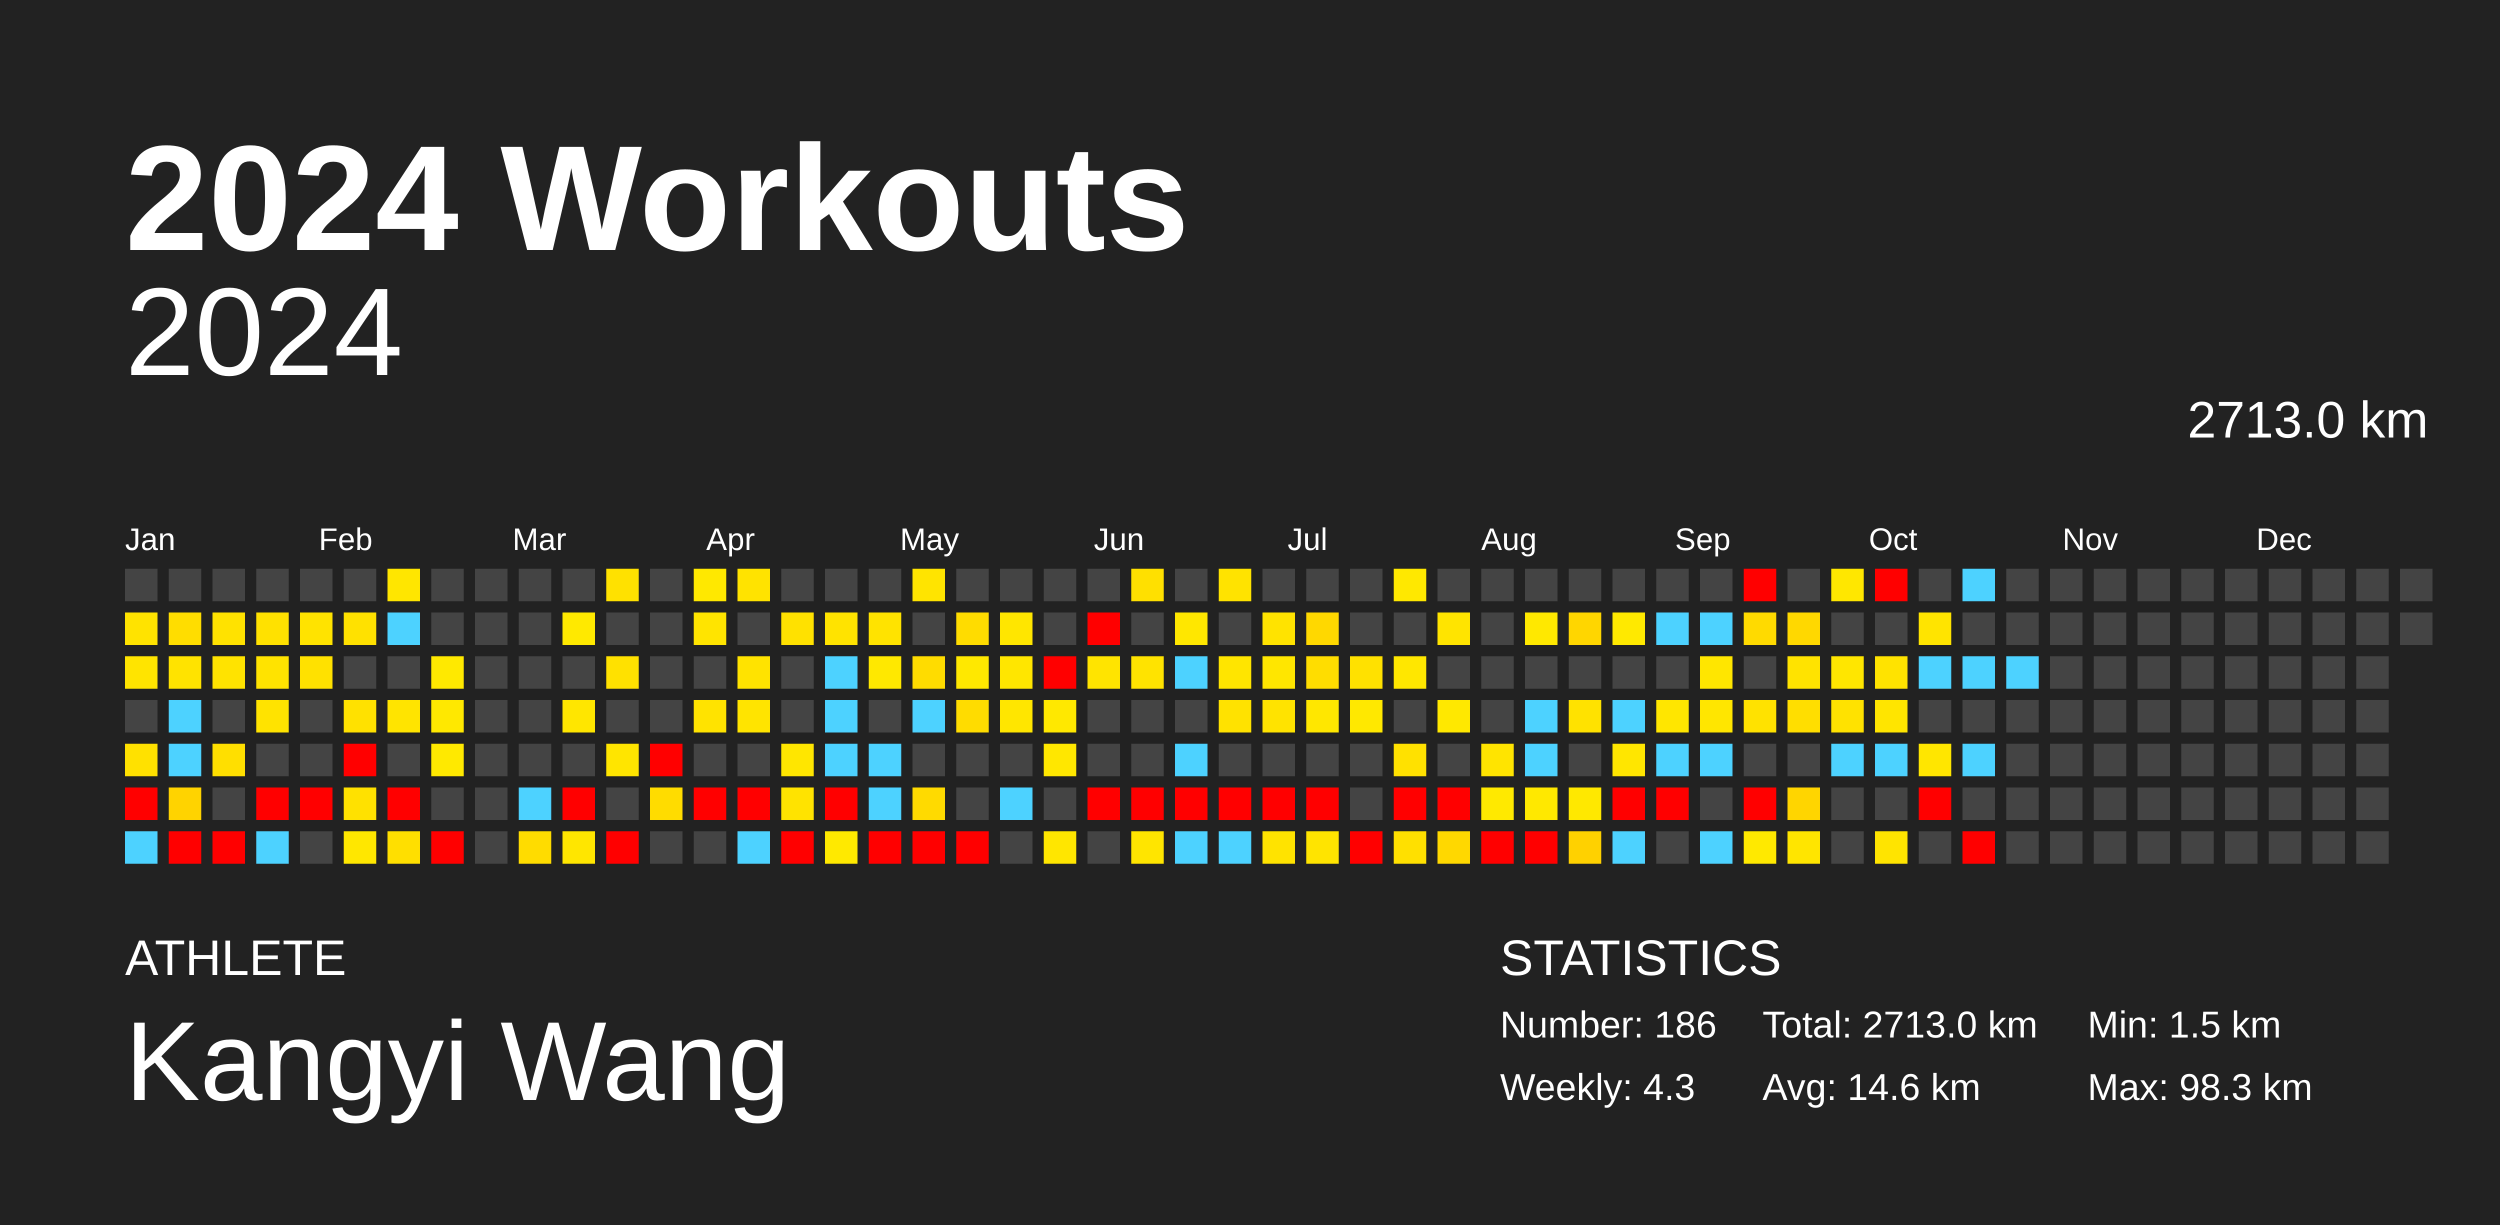
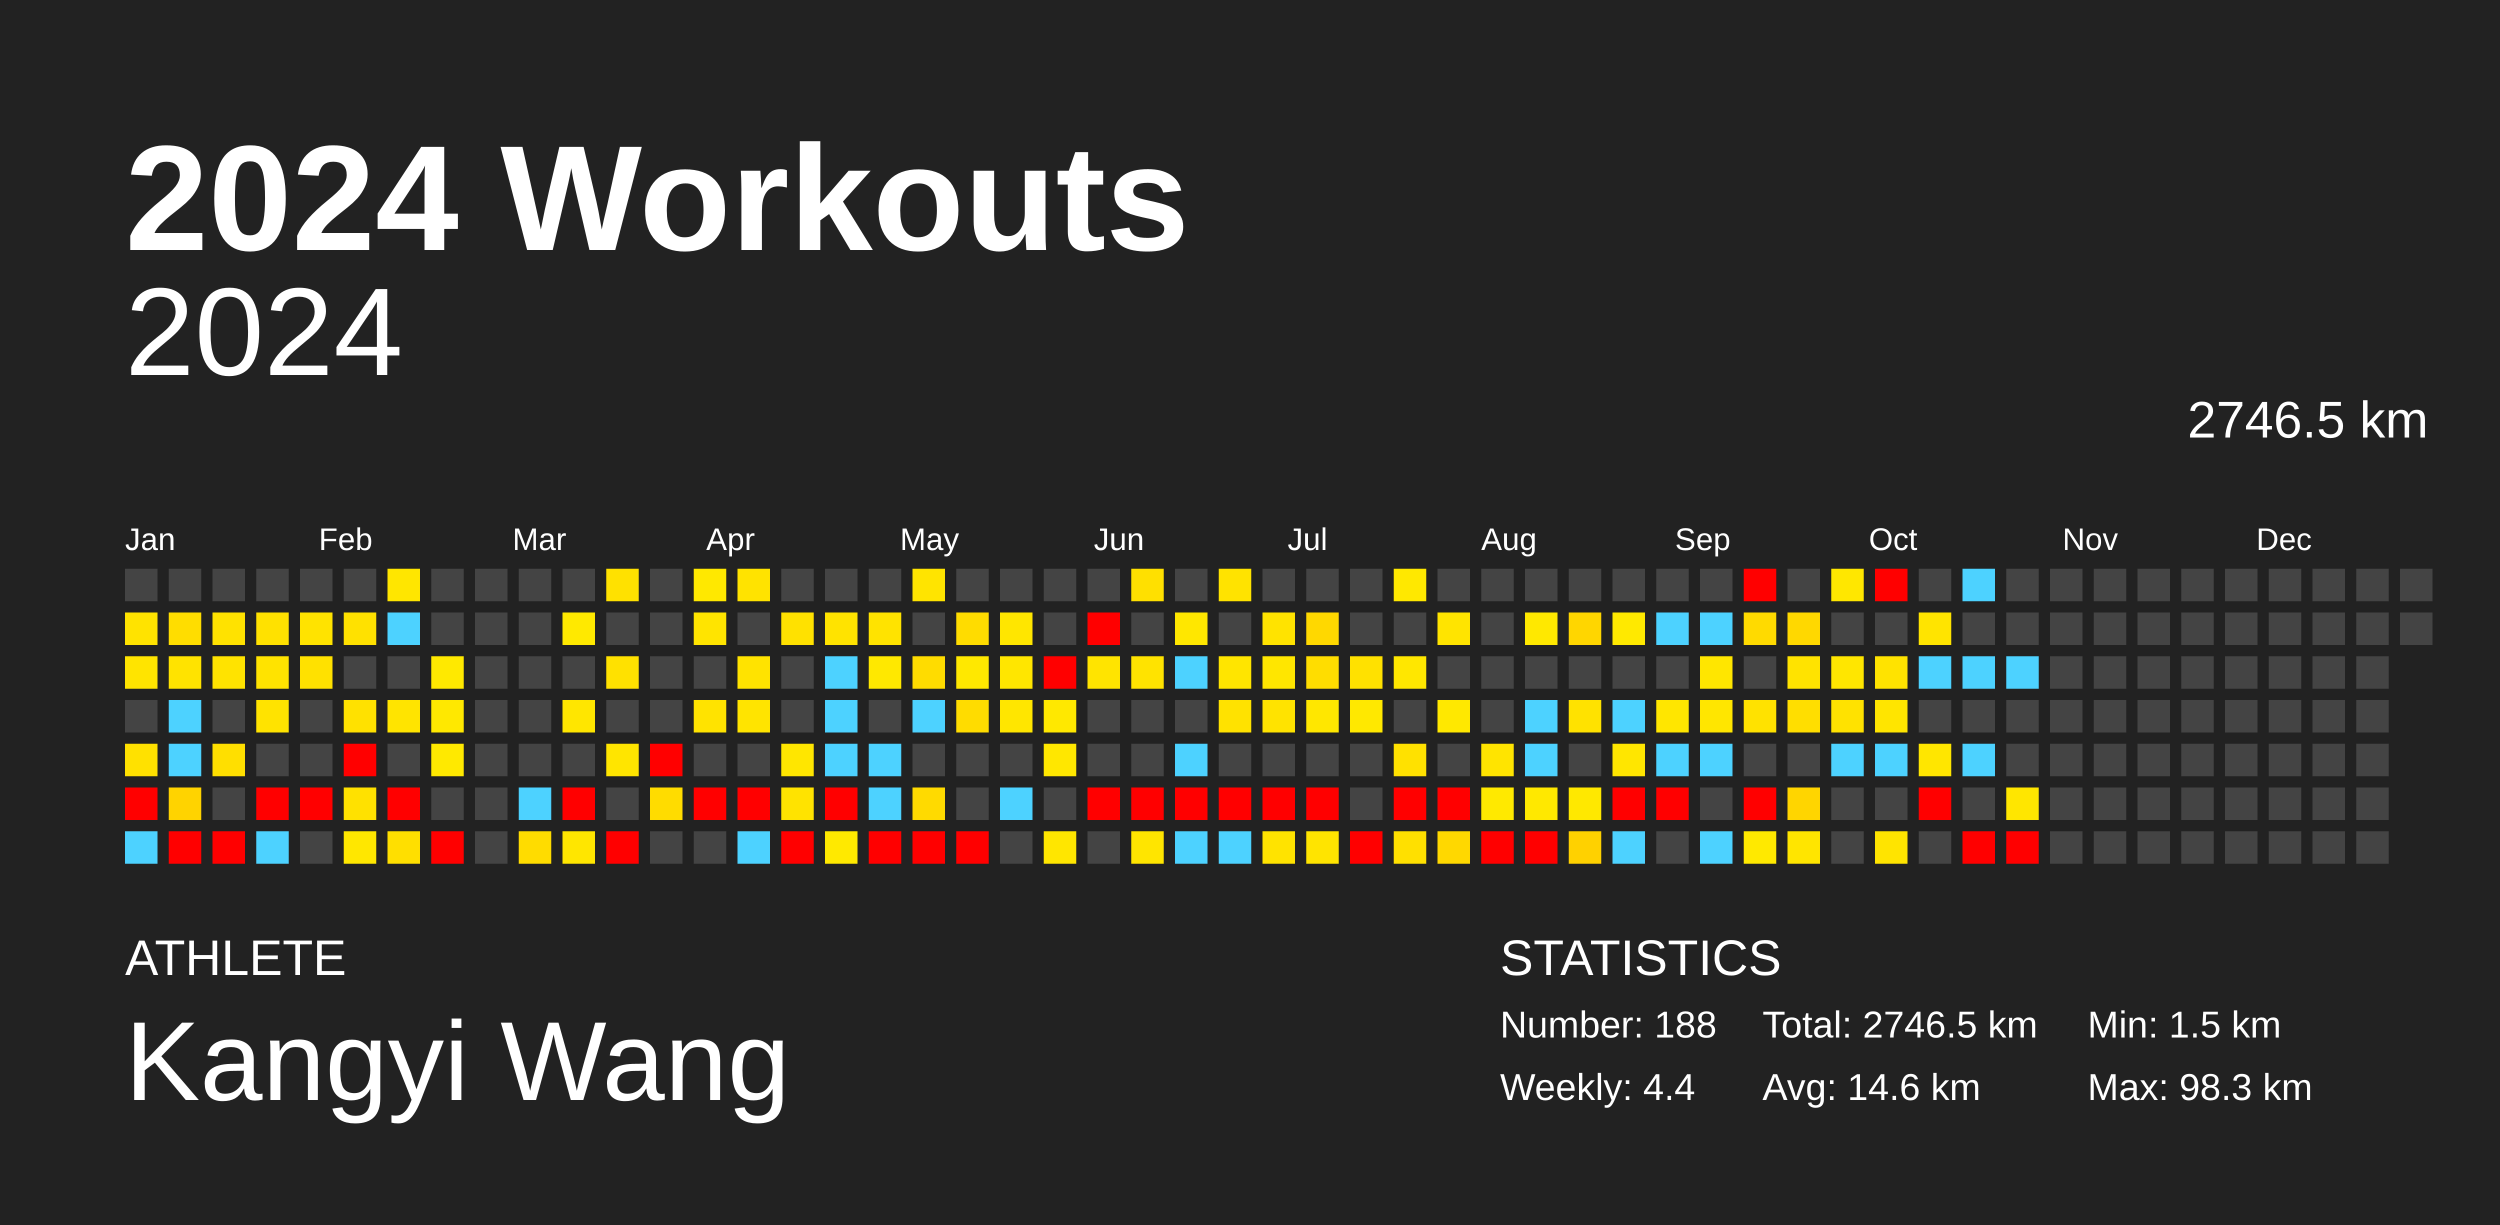
<svg xmlns="http://www.w3.org/2000/svg" baseProfile="full" height="98mm" version="1.1" viewBox="0,0,200,98" width="200mm">
  <defs />
  <rect fill="#222222" height="98" width="200" x="0" y="0" />
  <text fill="#FFFFFF" style="font-size:12px; font-family:Arial; font-weight:bold;" x="10" y="20">2024 Workouts</text>
  <text fill="#FFFFFF" style="font-size:4px; font-family:Arial" x="10" y="78">ATHLETE</text>
  <text fill="#FFFFFF" style="font-size:9px; font-family:Arial" x="10" y="88">Kangyi Wang</text>
  <text fill="#FFFFFF" style="font-size:4px; font-family:Arial" x="120" y="78">STATISTICS</text>
-   <text fill="#FFFFFF" style="font-size:3px; font-family:Arial" x="120" y="83">Number: 186</text>
-   <text fill="#FFFFFF" style="font-size:3px; font-family:Arial" x="120" y="88">Weekly: 4.3</text>
-   <text fill="#FFFFFF" style="font-size:3px; font-family:Arial" x="141" y="83">Total: 2713.0 km</text>
+   <text fill="#FFFFFF" style="font-size:3px; font-family:Arial" x="120" y="83">Number: 188</text>
+   <text fill="#FFFFFF" style="font-size:3px; font-family:Arial" x="120" y="88">Weekly: 4.4</text>
+   <text fill="#FFFFFF" style="font-size:3px; font-family:Arial" x="141" y="83">Total: 2746.5 km</text>
  <text fill="#FFFFFF" style="font-size:3px; font-family:Arial" x="141" y="88">Avg: 14.6 km</text>
  <text fill="#FFFFFF" style="font-size:3px; font-family:Arial" x="167" y="83">Min: 1.5 km</text>
  <text fill="#FFFFFF" style="font-size:3px; font-family:Arial" x="167" y="88">Max: 98.3 km</text>
  <text alignment-baseline="hanging" fill="#FFFFFF" style="font-size:10.0px; font-family:Arial;" x="10" y="30">2024</text>
-   <text alignment-baseline="hanging" fill="#FFFFFF" style="font-size:4.125px; font-family:Arial;" x="175" y="35">2713.0 km</text>
+   <text alignment-baseline="hanging" fill="#FFFFFF" style="font-size:4.125px; font-family:Arial;" x="175" y="35">2746.5 km</text>
  <text fill="#FFFFFF" style="font-size:2.5px; font-family:Arial" x="10.0" y="44">Jan</text>
  <text fill="#FFFFFF" style="font-size:2.5px; font-family:Arial" x="25.5" y="44">Feb</text>
  <text fill="#FFFFFF" style="font-size:2.5px; font-family:Arial" x="41.0" y="44">Mar</text>
  <text fill="#FFFFFF" style="font-size:2.5px; font-family:Arial" x="56.5" y="44">Apr</text>
  <text fill="#FFFFFF" style="font-size:2.5px; font-family:Arial" x="72.0" y="44">May</text>
  <text fill="#FFFFFF" style="font-size:2.5px; font-family:Arial" x="87.5" y="44">Jun</text>
  <text fill="#FFFFFF" style="font-size:2.5px; font-family:Arial" x="103.0" y="44">Jul</text>
  <text fill="#FFFFFF" style="font-size:2.5px; font-family:Arial" x="118.5" y="44">Aug</text>
  <text fill="#FFFFFF" style="font-size:2.5px; font-family:Arial" x="134.0" y="44">Sep</text>
  <text fill="#FFFFFF" style="font-size:2.5px; font-family:Arial" x="149.5" y="44">Oct</text>
  <text fill="#FFFFFF" style="font-size:2.5px; font-family:Arial" x="165.0" y="44">Nov</text>
  <text fill="#FFFFFF" style="font-size:2.5px; font-family:Arial" x="180.5" y="44">Dec</text>
  <rect fill="#444444" height="2.6" width="2.6" x="10.0" y="45.5" />
  <rect fill="#ffe300" height="2.6" width="2.6" x="10.0" y="49.0" />
  <rect fill="#ffe400" height="2.6" width="2.6" x="10.0" y="52.5" />
  <rect fill="#444444" height="2.6" width="2.6" x="10.0" y="56.0" />
  <rect fill="#ffe100" height="2.6" width="2.6" x="10.0" y="59.5" />
  <rect fill="red" height="2.6" width="2.6" x="10.0" y="63.0" />
  <rect fill="#4dd2ff" height="2.6" width="2.6" x="10.0" y="66.5" />
  <rect fill="#444444" height="2.6" width="2.6" x="13.5" y="45.5" />
  <rect fill="#ffdd00" height="2.6" width="2.6" x="13.5" y="49.0" />
  <rect fill="#ffe300" height="2.6" width="2.6" x="13.5" y="52.5" />
  <rect fill="#4dd2ff" height="2.6" width="2.6" x="13.5" y="56.0" />
  <rect fill="#4dd2ff" height="2.6" width="2.6" x="13.5" y="59.5" />
  <rect fill="#ffd300" height="2.6" width="2.6" x="13.5" y="63.0" />
  <rect fill="red" height="2.6" width="2.6" x="13.5" y="66.5" />
  <rect fill="#444444" height="2.6" width="2.6" x="17.0" y="45.5" />
  <rect fill="#ffe200" height="2.6" width="2.6" x="17.0" y="49.0" />
  <rect fill="#ffe300" height="2.6" width="2.6" x="17.0" y="52.5" />
  <rect fill="#444444" height="2.6" width="2.6" x="17.0" y="56.0" />
  <rect fill="#ffdf00" height="2.6" width="2.6" x="17.0" y="59.5" />
  <rect fill="#444444" height="2.6" width="2.6" x="17.0" y="63.0" />
  <rect fill="red" height="2.6" width="2.6" x="17.0" y="66.5" />
  <rect fill="#444444" height="2.6" width="2.6" x="20.5" y="45.5" />
  <rect fill="#ffe100" height="2.6" width="2.6" x="20.5" y="49.0" />
  <rect fill="#ffe300" height="2.6" width="2.6" x="20.5" y="52.5" />
  <rect fill="#ffe300" height="2.6" width="2.6" x="20.5" y="56.0" />
  <rect fill="#444444" height="2.6" width="2.6" x="20.5" y="59.5" />
  <rect fill="red" height="2.6" width="2.6" x="20.5" y="63.0" />
  <rect fill="#4dd2ff" height="2.6" width="2.6" x="20.5" y="66.5" />
  <rect fill="#444444" height="2.6" width="2.6" x="24.0" y="45.5" />
  <rect fill="#ffe300" height="2.6" width="2.6" x="24.0" y="49.0" />
  <rect fill="#ffe100" height="2.6" width="2.6" x="24.0" y="52.5" />
  <rect fill="#444444" height="2.6" width="2.6" x="24.0" y="56.0" />
  <rect fill="#444444" height="2.6" width="2.6" x="24.0" y="59.5" />
  <rect fill="red" height="2.6" width="2.6" x="24.0" y="63.0" />
  <rect fill="#444444" height="2.6" width="2.6" x="24.0" y="66.5" />
  <rect fill="#444444" height="2.6" width="2.6" x="27.5" y="45.5" />
  <rect fill="#ffe100" height="2.6" width="2.6" x="27.5" y="49.0" />
  <rect fill="#444444" height="2.6" width="2.6" x="27.5" y="52.5" />
  <rect fill="#ffe100" height="2.6" width="2.6" x="27.5" y="56.0" />
  <rect fill="red" height="2.6" width="2.6" x="27.5" y="59.5" />
  <rect fill="#ffe100" height="2.6" width="2.6" x="27.5" y="63.0" />
  <rect fill="#ffe700" height="2.6" width="2.6" x="27.5" y="66.5" />
  <rect fill="#ffe600" height="2.6" width="2.6" x="31.0" y="45.5" />
  <rect fill="#4dd2ff" height="2.6" width="2.6" x="31.0" y="49.0" />
  <rect fill="#444444" height="2.6" width="2.6" x="31.0" y="52.5" />
  <rect fill="#ffe400" height="2.6" width="2.6" x="31.0" y="56.0" />
  <rect fill="#444444" height="2.6" width="2.6" x="31.0" y="59.5" />
  <rect fill="red" height="2.6" width="2.6" x="31.0" y="63.0" />
  <rect fill="#ffdf00" height="2.6" width="2.6" x="31.0" y="66.5" />
  <rect fill="#444444" height="2.6" width="2.6" x="34.5" y="45.5" />
  <rect fill="#444444" height="2.6" width="2.6" x="34.5" y="49.0" />
  <rect fill="#ffe900" height="2.6" width="2.6" x="34.5" y="52.5" />
  <rect fill="#ffe800" height="2.6" width="2.6" x="34.5" y="56.0" />
  <rect fill="#ffe900" height="2.6" width="2.6" x="34.5" y="59.5" />
  <rect fill="#444444" height="2.6" width="2.6" x="34.5" y="63.0" />
  <rect fill="red" height="2.6" width="2.6" x="34.5" y="66.5" />
  <rect fill="#444444" height="2.6" width="2.6" x="38.0" y="45.5" />
  <rect fill="#444444" height="2.6" width="2.6" x="38.0" y="49.0" />
  <rect fill="#444444" height="2.6" width="2.6" x="38.0" y="52.5" />
  <rect fill="#444444" height="2.6" width="2.6" x="38.0" y="56.0" />
  <rect fill="#444444" height="2.6" width="2.6" x="38.0" y="59.5" />
  <rect fill="#444444" height="2.6" width="2.6" x="38.0" y="63.0" />
  <rect fill="#444444" height="2.6" width="2.6" x="38.0" y="66.5" />
  <rect fill="#444444" height="2.6" width="2.6" x="41.5" y="45.5" />
  <rect fill="#444444" height="2.6" width="2.6" x="41.5" y="49.0" />
  <rect fill="#444444" height="2.6" width="2.6" x="41.5" y="52.5" />
  <rect fill="#444444" height="2.6" width="2.6" x="41.5" y="56.0" />
  <rect fill="#444444" height="2.6" width="2.6" x="41.5" y="59.5" />
  <rect fill="#4dd2ff" height="2.6" width="2.6" x="41.5" y="63.0" />
  <rect fill="#ffdc00" height="2.6" width="2.6" x="41.5" y="66.5" />
  <rect fill="#444444" height="2.6" width="2.6" x="45.0" y="45.5" />
  <rect fill="#ffe900" height="2.6" width="2.6" x="45.0" y="49.0" />
  <rect fill="#444444" height="2.6" width="2.6" x="45.0" y="52.5" />
  <rect fill="#ffe600" height="2.6" width="2.6" x="45.0" y="56.0" />
  <rect fill="#444444" height="2.6" width="2.6" x="45.0" y="59.5" />
  <rect fill="red" height="2.6" width="2.6" x="45.0" y="63.0" />
  <rect fill="#ffe600" height="2.6" width="2.6" x="45.0" y="66.5" />
  <rect fill="#ffe100" height="2.6" width="2.6" x="48.5" y="45.5" />
  <rect fill="#444444" height="2.6" width="2.6" x="48.5" y="49.0" />
  <rect fill="#ffe100" height="2.6" width="2.6" x="48.5" y="52.5" />
  <rect fill="#444444" height="2.6" width="2.6" x="48.5" y="56.0" />
  <rect fill="#ffe500" height="2.6" width="2.6" x="48.5" y="59.5" />
  <rect fill="#444444" height="2.6" width="2.6" x="48.5" y="63.0" />
  <rect fill="red" height="2.6" width="2.6" x="48.5" y="66.5" />
  <rect fill="#444444" height="2.6" width="2.6" x="52.0" y="45.5" />
  <rect fill="#444444" height="2.6" width="2.6" x="52.0" y="49.0" />
  <rect fill="#444444" height="2.6" width="2.6" x="52.0" y="52.5" />
  <rect fill="#444444" height="2.6" width="2.6" x="52.0" y="56.0" />
  <rect fill="red" height="2.6" width="2.6" x="52.0" y="59.5" />
  <rect fill="#ffdc00" height="2.6" width="2.6" x="52.0" y="63.0" />
  <rect fill="#444444" height="2.6" width="2.6" x="52.0" y="66.5" />
  <rect fill="#ffe800" height="2.6" width="2.6" x="55.5" y="45.5" />
  <rect fill="#ffe400" height="2.6" width="2.6" x="55.5" y="49.0" />
  <rect fill="#444444" height="2.6" width="2.6" x="55.5" y="52.5" />
  <rect fill="#ffe300" height="2.6" width="2.6" x="55.5" y="56.0" />
  <rect fill="#444444" height="2.6" width="2.6" x="55.5" y="59.5" />
  <rect fill="red" height="2.6" width="2.6" x="55.5" y="63.0" />
  <rect fill="#444444" height="2.6" width="2.6" x="55.5" y="66.5" />
  <rect fill="#ffe300" height="2.6" width="2.6" x="59.0" y="45.5" />
  <rect fill="#444444" height="2.6" width="2.6" x="59.0" y="49.0" />
  <rect fill="#ffe300" height="2.6" width="2.6" x="59.0" y="52.5" />
  <rect fill="#ffe400" height="2.6" width="2.6" x="59.0" y="56.0" />
  <rect fill="#444444" height="2.6" width="2.6" x="59.0" y="59.5" />
  <rect fill="red" height="2.6" width="2.6" x="59.0" y="63.0" />
  <rect fill="#4dd2ff" height="2.6" width="2.6" x="59.0" y="66.5" />
  <rect fill="#444444" height="2.6" width="2.6" x="62.5" y="45.5" />
  <rect fill="#ffe100" height="2.6" width="2.6" x="62.5" y="49.0" />
  <rect fill="#444444" height="2.6" width="2.6" x="62.5" y="52.5" />
  <rect fill="#444444" height="2.6" width="2.6" x="62.5" y="56.0" />
  <rect fill="#ffe600" height="2.6" width="2.6" x="62.5" y="59.5" />
  <rect fill="#ffe300" height="2.6" width="2.6" x="62.5" y="63.0" />
  <rect fill="red" height="2.6" width="2.6" x="62.5" y="66.5" />
  <rect fill="#444444" height="2.6" width="2.6" x="66.0" y="45.5" />
  <rect fill="#ffe300" height="2.6" width="2.6" x="66.0" y="49.0" />
  <rect fill="#4dd2ff" height="2.6" width="2.6" x="66.0" y="52.5" />
  <rect fill="#4dd2ff" height="2.6" width="2.6" x="66.0" y="56.0" />
  <rect fill="#4dd2ff" height="2.6" width="2.6" x="66.0" y="59.5" />
  <rect fill="red" height="2.6" width="2.6" x="66.0" y="63.0" />
  <rect fill="#ffe900" height="2.6" width="2.6" x="66.0" y="66.5" />
  <rect fill="#444444" height="2.6" width="2.6" x="69.5" y="45.5" />
  <rect fill="#ffe300" height="2.6" width="2.6" x="69.5" y="49.0" />
  <rect fill="#ffe800" height="2.6" width="2.6" x="69.5" y="52.5" />
  <rect fill="#444444" height="2.6" width="2.6" x="69.5" y="56.0" />
  <rect fill="#4dd2ff" height="2.6" width="2.6" x="69.5" y="59.5" />
  <rect fill="#4dd2ff" height="2.6" width="2.6" x="69.5" y="63.0" />
  <rect fill="red" height="2.6" width="2.6" x="69.5" y="66.5" />
  <rect fill="#ffe400" height="2.6" width="2.6" x="73.0" y="45.5" />
  <rect fill="#444444" height="2.6" width="2.6" x="73.0" y="49.0" />
  <rect fill="#ffdc00" height="2.6" width="2.6" x="73.0" y="52.5" />
  <rect fill="#4dd2ff" height="2.6" width="2.6" x="73.0" y="56.0" />
  <rect fill="#444444" height="2.6" width="2.6" x="73.0" y="59.5" />
  <rect fill="#ffda00" height="2.6" width="2.6" x="73.0" y="63.0" />
  <rect fill="red" height="2.6" width="2.6" x="73.0" y="66.5" />
  <rect fill="#444444" height="2.6" width="2.6" x="76.5" y="45.5" />
  <rect fill="#ffdc00" height="2.6" width="2.6" x="76.5" y="49.0" />
  <rect fill="#ffe800" height="2.6" width="2.6" x="76.5" y="52.5" />
  <rect fill="#ffdc00" height="2.6" width="2.6" x="76.5" y="56.0" />
  <rect fill="#444444" height="2.6" width="2.6" x="76.5" y="59.5" />
  <rect fill="#444444" height="2.6" width="2.6" x="76.5" y="63.0" />
  <rect fill="red" height="2.6" width="2.6" x="76.5" y="66.5" />
  <rect fill="#444444" height="2.6" width="2.6" x="80.0" y="45.5" />
  <rect fill="#ffe600" height="2.6" width="2.6" x="80.0" y="49.0" />
  <rect fill="#ffe600" height="2.6" width="2.6" x="80.0" y="52.5" />
  <rect fill="#ffe600" height="2.6" width="2.6" x="80.0" y="56.0" />
  <rect fill="#444444" height="2.6" width="2.6" x="80.0" y="59.5" />
  <rect fill="#4dd2ff" height="2.6" width="2.6" x="80.0" y="63.0" />
  <rect fill="#444444" height="2.6" width="2.6" x="80.0" y="66.5" />
  <rect fill="#444444" height="2.6" width="2.6" x="83.5" y="45.5" />
  <rect fill="#444444" height="2.6" width="2.6" x="83.5" y="49.0" />
  <rect fill="red" height="2.6" width="2.6" x="83.5" y="52.5" />
  <rect fill="#ffe800" height="2.6" width="2.6" x="83.5" y="56.0" />
  <rect fill="#ffe700" height="2.6" width="2.6" x="83.5" y="59.5" />
  <rect fill="#444444" height="2.6" width="2.6" x="83.5" y="63.0" />
  <rect fill="#ffe600" height="2.6" width="2.6" x="83.5" y="66.5" />
  <rect fill="#444444" height="2.6" width="2.6" x="87.0" y="45.5" />
  <rect fill="red" height="2.6" width="2.6" x="87.0" y="49.0" />
  <rect fill="#ffe400" height="2.6" width="2.6" x="87.0" y="52.5" />
  <rect fill="#444444" height="2.6" width="2.6" x="87.0" y="56.0" />
  <rect fill="#444444" height="2.6" width="2.6" x="87.0" y="59.5" />
  <rect fill="red" height="2.6" width="2.6" x="87.0" y="63.0" />
  <rect fill="#444444" height="2.6" width="2.6" x="87.0" y="66.5" />
  <rect fill="#ffe000" height="2.6" width="2.6" x="90.5" y="45.5" />
  <rect fill="#444444" height="2.6" width="2.6" x="90.5" y="49.0" />
  <rect fill="#ffe300" height="2.6" width="2.6" x="90.5" y="52.5" />
  <rect fill="#444444" height="2.6" width="2.6" x="90.5" y="56.0" />
  <rect fill="#444444" height="2.6" width="2.6" x="90.5" y="59.5" />
  <rect fill="red" height="2.6" width="2.6" x="90.5" y="63.0" />
  <rect fill="#ffe500" height="2.6" width="2.6" x="90.5" y="66.5" />
  <rect fill="#444444" height="2.6" width="2.6" x="94.0" y="45.5" />
  <rect fill="#ffe700" height="2.6" width="2.6" x="94.0" y="49.0" />
  <rect fill="#4dd2ff" height="2.6" width="2.6" x="94.0" y="52.5" />
  <rect fill="#444444" height="2.6" width="2.6" x="94.0" y="56.0" />
  <rect fill="#4dd2ff" height="2.6" width="2.6" x="94.0" y="59.5" />
  <rect fill="red" height="2.6" width="2.6" x="94.0" y="63.0" />
  <rect fill="#4dd2ff" height="2.6" width="2.6" x="94.0" y="66.5" />
  <rect fill="#ffe300" height="2.6" width="2.6" x="97.5" y="45.5" />
  <rect fill="#444444" height="2.6" width="2.6" x="97.5" y="49.0" />
  <rect fill="#ffe500" height="2.6" width="2.6" x="97.5" y="52.5" />
  <rect fill="#ffe200" height="2.6" width="2.6" x="97.5" y="56.0" />
  <rect fill="#444444" height="2.6" width="2.6" x="97.5" y="59.5" />
  <rect fill="red" height="2.6" width="2.6" x="97.5" y="63.0" />
  <rect fill="#4dd2ff" height="2.6" width="2.6" x="97.5" y="66.5" />
  <rect fill="#444444" height="2.6" width="2.6" x="101.0" y="45.5" />
  <rect fill="#ffe300" height="2.6" width="2.6" x="101.0" y="49.0" />
  <rect fill="#ffe600" height="2.6" width="2.6" x="101.0" y="52.5" />
  <rect fill="#ffe300" height="2.6" width="2.6" x="101.0" y="56.0" />
  <rect fill="#444444" height="2.6" width="2.6" x="101.0" y="59.5" />
  <rect fill="red" height="2.6" width="2.6" x="101.0" y="63.0" />
  <rect fill="#ffe300" height="2.6" width="2.6" x="101.0" y="66.5" />
  <rect fill="#444444" height="2.6" width="2.6" x="104.5" y="45.5" />
  <rect fill="#ffd800" height="2.6" width="2.6" x="104.5" y="49.0" />
  <rect fill="#ffdd00" height="2.6" width="2.6" x="104.5" y="52.5" />
  <rect fill="#ffe700" height="2.6" width="2.6" x="104.5" y="56.0" />
  <rect fill="#444444" height="2.6" width="2.6" x="104.5" y="59.5" />
  <rect fill="red" height="2.6" width="2.6" x="104.5" y="63.0" />
  <rect fill="#ffe400" height="2.6" width="2.6" x="104.5" y="66.5" />
  <rect fill="#444444" height="2.6" width="2.6" x="108.0" y="45.5" />
  <rect fill="#444444" height="2.6" width="2.6" x="108.0" y="49.0" />
  <rect fill="#ffe100" height="2.6" width="2.6" x="108.0" y="52.5" />
  <rect fill="#ffe800" height="2.6" width="2.6" x="108.0" y="56.0" />
  <rect fill="#444444" height="2.6" width="2.6" x="108.0" y="59.5" />
  <rect fill="#444444" height="2.6" width="2.6" x="108.0" y="63.0" />
  <rect fill="red" height="2.6" width="2.6" x="108.0" y="66.5" />
  <rect fill="#ffe800" height="2.6" width="2.6" x="111.5" y="45.5" />
  <rect fill="#444444" height="2.6" width="2.6" x="111.5" y="49.0" />
  <rect fill="#ffe700" height="2.6" width="2.6" x="111.5" y="52.5" />
  <rect fill="#444444" height="2.6" width="2.6" x="111.5" y="56.0" />
  <rect fill="#ffe100" height="2.6" width="2.6" x="111.5" y="59.5" />
  <rect fill="red" height="2.6" width="2.6" x="111.5" y="63.0" />
  <rect fill="#ffe000" height="2.6" width="2.6" x="111.5" y="66.5" />
  <rect fill="#444444" height="2.6" width="2.6" x="115.0" y="45.5" />
  <rect fill="#ffe400" height="2.6" width="2.6" x="115.0" y="49.0" />
  <rect fill="#444444" height="2.6" width="2.6" x="115.0" y="52.5" />
  <rect fill="#ffe800" height="2.6" width="2.6" x="115.0" y="56.0" />
  <rect fill="#444444" height="2.6" width="2.6" x="115.0" y="59.5" />
  <rect fill="red" height="2.6" width="2.6" x="115.0" y="63.0" />
  <rect fill="#ffd800" height="2.6" width="2.6" x="115.0" y="66.5" />
  <rect fill="#444444" height="2.6" width="2.6" x="118.5" y="45.5" />
  <rect fill="#444444" height="2.6" width="2.6" x="118.5" y="49.0" />
  <rect fill="#444444" height="2.6" width="2.6" x="118.5" y="52.5" />
  <rect fill="#444444" height="2.6" width="2.6" x="118.5" y="56.0" />
  <rect fill="#ffe400" height="2.6" width="2.6" x="118.5" y="59.5" />
  <rect fill="#ffe900" height="2.6" width="2.6" x="118.5" y="63.0" />
  <rect fill="red" height="2.6" width="2.6" x="118.5" y="66.5" />
  <rect fill="#444444" height="2.6" width="2.6" x="122.0" y="45.5" />
  <rect fill="#ffe800" height="2.6" width="2.6" x="122.0" y="49.0" />
  <rect fill="#444444" height="2.6" width="2.6" x="122.0" y="52.5" />
  <rect fill="#4dd2ff" height="2.6" width="2.6" x="122.0" y="56.0" />
  <rect fill="#4dd2ff" height="2.6" width="2.6" x="122.0" y="59.5" />
  <rect fill="#ffe800" height="2.6" width="2.6" x="122.0" y="63.0" />
  <rect fill="red" height="2.6" width="2.6" x="122.0" y="66.5" />
  <rect fill="#444444" height="2.6" width="2.6" x="125.5" y="45.5" />
  <rect fill="#ffd600" height="2.6" width="2.6" x="125.5" y="49.0" />
  <rect fill="#444444" height="2.6" width="2.6" x="125.5" y="52.5" />
  <rect fill="#ffe200" height="2.6" width="2.6" x="125.5" y="56.0" />
  <rect fill="#444444" height="2.6" width="2.6" x="125.5" y="59.5" />
  <rect fill="#ffe800" height="2.6" width="2.6" x="125.5" y="63.0" />
  <rect fill="#ffd100" height="2.6" width="2.6" x="125.5" y="66.5" />
  <rect fill="#444444" height="2.6" width="2.6" x="129.0" y="45.5" />
  <rect fill="#ffe900" height="2.6" width="2.6" x="129.0" y="49.0" />
  <rect fill="#444444" height="2.6" width="2.6" x="129.0" y="52.5" />
  <rect fill="#4dd2ff" height="2.6" width="2.6" x="129.0" y="56.0" />
  <rect fill="#ffe600" height="2.6" width="2.6" x="129.0" y="59.5" />
  <rect fill="red" height="2.6" width="2.6" x="129.0" y="63.0" />
  <rect fill="#4dd2ff" height="2.6" width="2.6" x="129.0" y="66.5" />
  <rect fill="#444444" height="2.6" width="2.6" x="132.5" y="45.5" />
  <rect fill="#4dd2ff" height="2.6" width="2.6" x="132.5" y="49.0" />
  <rect fill="#444444" height="2.6" width="2.6" x="132.5" y="52.5" />
  <rect fill="#ffe600" height="2.6" width="2.6" x="132.5" y="56.0" />
  <rect fill="#4dd2ff" height="2.6" width="2.6" x="132.5" y="59.5" />
  <rect fill="red" height="2.6" width="2.6" x="132.5" y="63.0" />
  <rect fill="#444444" height="2.6" width="2.6" x="132.5" y="66.5" />
  <rect fill="#444444" height="2.6" width="2.6" x="136.0" y="45.5" />
  <rect fill="#4dd2ff" height="2.6" width="2.6" x="136.0" y="49.0" />
  <rect fill="#ffe600" height="2.6" width="2.6" x="136.0" y="52.5" />
  <rect fill="#ffe600" height="2.6" width="2.6" x="136.0" y="56.0" />
  <rect fill="#4dd2ff" height="2.6" width="2.6" x="136.0" y="59.5" />
  <rect fill="#444444" height="2.6" width="2.6" x="136.0" y="63.0" />
  <rect fill="#4dd2ff" height="2.6" width="2.6" x="136.0" y="66.5" />
  <rect fill="red" height="2.6" width="2.6" x="139.5" y="45.5" />
  <rect fill="#ffda00" height="2.6" width="2.6" x="139.5" y="49.0" />
  <rect fill="#444444" height="2.6" width="2.6" x="139.5" y="52.5" />
  <rect fill="#ffe200" height="2.6" width="2.6" x="139.5" y="56.0" />
  <rect fill="#444444" height="2.6" width="2.6" x="139.5" y="59.5" />
  <rect fill="red" height="2.6" width="2.6" x="139.5" y="63.0" />
  <rect fill="#ffe900" height="2.6" width="2.6" x="139.5" y="66.5" />
  <rect fill="#444444" height="2.6" width="2.6" x="143.0" y="45.5" />
  <rect fill="#ffd800" height="2.6" width="2.6" x="143.0" y="49.0" />
  <rect fill="#ffe300" height="2.6" width="2.6" x="143.0" y="52.5" />
  <rect fill="#ffde00" height="2.6" width="2.6" x="143.0" y="56.0" />
  <rect fill="#444444" height="2.6" width="2.6" x="143.0" y="59.5" />
  <rect fill="#ffd500" height="2.6" width="2.6" x="143.0" y="63.0" />
  <rect fill="#ffe500" height="2.6" width="2.6" x="143.0" y="66.5" />
  <rect fill="#ffe700" height="2.6" width="2.6" x="146.5" y="45.5" />
  <rect fill="#444444" height="2.6" width="2.6" x="146.5" y="49.0" />
  <rect fill="#ffe600" height="2.6" width="2.6" x="146.5" y="52.5" />
  <rect fill="#ffe200" height="2.6" width="2.6" x="146.5" y="56.0" />
  <rect fill="#4dd2ff" height="2.6" width="2.6" x="146.5" y="59.5" />
  <rect fill="#444444" height="2.6" width="2.6" x="146.5" y="63.0" />
  <rect fill="#444444" height="2.6" width="2.6" x="146.5" y="66.5" />
  <rect fill="red" height="2.6" width="2.6" x="150.0" y="45.5" />
  <rect fill="#444444" height="2.6" width="2.6" x="150.0" y="49.0" />
  <rect fill="#ffe300" height="2.6" width="2.6" x="150.0" y="52.5" />
  <rect fill="#ffe500" height="2.6" width="2.6" x="150.0" y="56.0" />
  <rect fill="#4dd2ff" height="2.6" width="2.6" x="150.0" y="59.5" />
  <rect fill="#444444" height="2.6" width="2.6" x="150.0" y="63.0" />
  <rect fill="#ffe400" height="2.6" width="2.6" x="150.0" y="66.5" />
  <rect fill="#444444" height="2.6" width="2.6" x="153.5" y="45.5" />
  <rect fill="#ffe400" height="2.6" width="2.6" x="153.5" y="49.0" />
  <rect fill="#4dd2ff" height="2.6" width="2.6" x="153.5" y="52.5" />
  <rect fill="#444444" height="2.6" width="2.6" x="153.5" y="56.0" />
  <rect fill="#ffe600" height="2.6" width="2.6" x="153.5" y="59.5" />
  <rect fill="red" height="2.6" width="2.6" x="153.5" y="63.0" />
  <rect fill="#444444" height="2.6" width="2.6" x="153.5" y="66.5" />
  <rect fill="#4dd2ff" height="2.6" width="2.6" x="157.0" y="45.5" />
  <rect fill="#444444" height="2.6" width="2.6" x="157.0" y="49.0" />
  <rect fill="#4dd2ff" height="2.6" width="2.6" x="157.0" y="52.5" />
  <rect fill="#444444" height="2.6" width="2.6" x="157.0" y="56.0" />
  <rect fill="#4dd2ff" height="2.6" width="2.6" x="157.0" y="59.5" />
  <rect fill="#444444" height="2.6" width="2.6" x="157.0" y="63.0" />
  <rect fill="red" height="2.6" width="2.6" x="157.0" y="66.5" />
  <rect fill="#444444" height="2.6" width="2.6" x="160.5" y="45.5" />
  <rect fill="#444444" height="2.6" width="2.6" x="160.5" y="49.0" />
  <rect fill="#4dd2ff" height="2.6" width="2.6" x="160.5" y="52.5" />
  <rect fill="#444444" height="2.6" width="2.6" x="160.5" y="56.0" />
  <rect fill="#444444" height="2.6" width="2.6" x="160.5" y="59.5" />
-   <rect fill="#444444" height="2.6" width="2.6" x="160.5" y="63.0" />
-   <rect fill="#444444" height="2.6" width="2.6" x="160.5" y="66.5" />
+   <rect fill="#ffe600" height="2.6" width="2.6" x="160.5" y="63.0" />
+   <rect fill="red" height="2.6" width="2.6" x="160.5" y="66.5" />
  <rect fill="#444444" height="2.6" width="2.6" x="164.0" y="45.5" />
  <rect fill="#444444" height="2.6" width="2.6" x="164.0" y="49.0" />
  <rect fill="#444444" height="2.6" width="2.6" x="164.0" y="52.5" />
  <rect fill="#444444" height="2.6" width="2.6" x="164.0" y="56.0" />
  <rect fill="#444444" height="2.6" width="2.6" x="164.0" y="59.5" />
  <rect fill="#444444" height="2.6" width="2.6" x="164.0" y="63.0" />
  <rect fill="#444444" height="2.6" width="2.6" x="164.0" y="66.5" />
  <rect fill="#444444" height="2.6" width="2.6" x="167.5" y="45.5" />
  <rect fill="#444444" height="2.6" width="2.6" x="167.5" y="49.0" />
  <rect fill="#444444" height="2.6" width="2.6" x="167.5" y="52.5" />
  <rect fill="#444444" height="2.6" width="2.6" x="167.5" y="56.0" />
  <rect fill="#444444" height="2.6" width="2.6" x="167.5" y="59.5" />
  <rect fill="#444444" height="2.6" width="2.6" x="167.5" y="63.0" />
  <rect fill="#444444" height="2.6" width="2.6" x="167.5" y="66.5" />
  <rect fill="#444444" height="2.6" width="2.6" x="171.0" y="45.5" />
  <rect fill="#444444" height="2.6" width="2.6" x="171.0" y="49.0" />
  <rect fill="#444444" height="2.6" width="2.6" x="171.0" y="52.5" />
  <rect fill="#444444" height="2.6" width="2.6" x="171.0" y="56.0" />
  <rect fill="#444444" height="2.6" width="2.6" x="171.0" y="59.5" />
  <rect fill="#444444" height="2.6" width="2.6" x="171.0" y="63.0" />
  <rect fill="#444444" height="2.6" width="2.6" x="171.0" y="66.5" />
  <rect fill="#444444" height="2.6" width="2.6" x="174.5" y="45.5" />
  <rect fill="#444444" height="2.6" width="2.6" x="174.5" y="49.0" />
  <rect fill="#444444" height="2.6" width="2.6" x="174.5" y="52.5" />
  <rect fill="#444444" height="2.6" width="2.6" x="174.5" y="56.0" />
  <rect fill="#444444" height="2.6" width="2.6" x="174.5" y="59.5" />
  <rect fill="#444444" height="2.6" width="2.6" x="174.5" y="63.0" />
  <rect fill="#444444" height="2.6" width="2.6" x="174.5" y="66.5" />
  <rect fill="#444444" height="2.6" width="2.6" x="178.0" y="45.5" />
  <rect fill="#444444" height="2.6" width="2.6" x="178.0" y="49.0" />
  <rect fill="#444444" height="2.6" width="2.6" x="178.0" y="52.5" />
  <rect fill="#444444" height="2.6" width="2.6" x="178.0" y="56.0" />
  <rect fill="#444444" height="2.6" width="2.6" x="178.0" y="59.5" />
  <rect fill="#444444" height="2.6" width="2.6" x="178.0" y="63.0" />
  <rect fill="#444444" height="2.6" width="2.6" x="178.0" y="66.5" />
  <rect fill="#444444" height="2.6" width="2.6" x="181.5" y="45.5" />
  <rect fill="#444444" height="2.6" width="2.6" x="181.5" y="49.0" />
  <rect fill="#444444" height="2.6" width="2.6" x="181.5" y="52.5" />
  <rect fill="#444444" height="2.6" width="2.6" x="181.5" y="56.0" />
  <rect fill="#444444" height="2.6" width="2.6" x="181.5" y="59.5" />
  <rect fill="#444444" height="2.6" width="2.6" x="181.5" y="63.0" />
  <rect fill="#444444" height="2.6" width="2.6" x="181.5" y="66.5" />
  <rect fill="#444444" height="2.6" width="2.6" x="185.0" y="45.5" />
  <rect fill="#444444" height="2.6" width="2.6" x="185.0" y="49.0" />
  <rect fill="#444444" height="2.6" width="2.6" x="185.0" y="52.5" />
  <rect fill="#444444" height="2.6" width="2.6" x="185.0" y="56.0" />
  <rect fill="#444444" height="2.6" width="2.6" x="185.0" y="59.5" />
  <rect fill="#444444" height="2.6" width="2.6" x="185.0" y="63.0" />
  <rect fill="#444444" height="2.6" width="2.6" x="185.0" y="66.5" />
  <rect fill="#444444" height="2.6" width="2.6" x="188.5" y="45.5" />
  <rect fill="#444444" height="2.6" width="2.6" x="188.5" y="49.0" />
  <rect fill="#444444" height="2.6" width="2.6" x="188.5" y="52.5" />
  <rect fill="#444444" height="2.6" width="2.6" x="188.5" y="56.0" />
  <rect fill="#444444" height="2.6" width="2.6" x="188.5" y="59.5" />
  <rect fill="#444444" height="2.6" width="2.6" x="188.5" y="63.0" />
  <rect fill="#444444" height="2.6" width="2.6" x="188.5" y="66.5" />
  <rect fill="#444444" height="2.6" width="2.6" x="192.0" y="45.5" />
  <rect fill="#444444" height="2.6" width="2.6" x="192.0" y="49.0" />
</svg>
